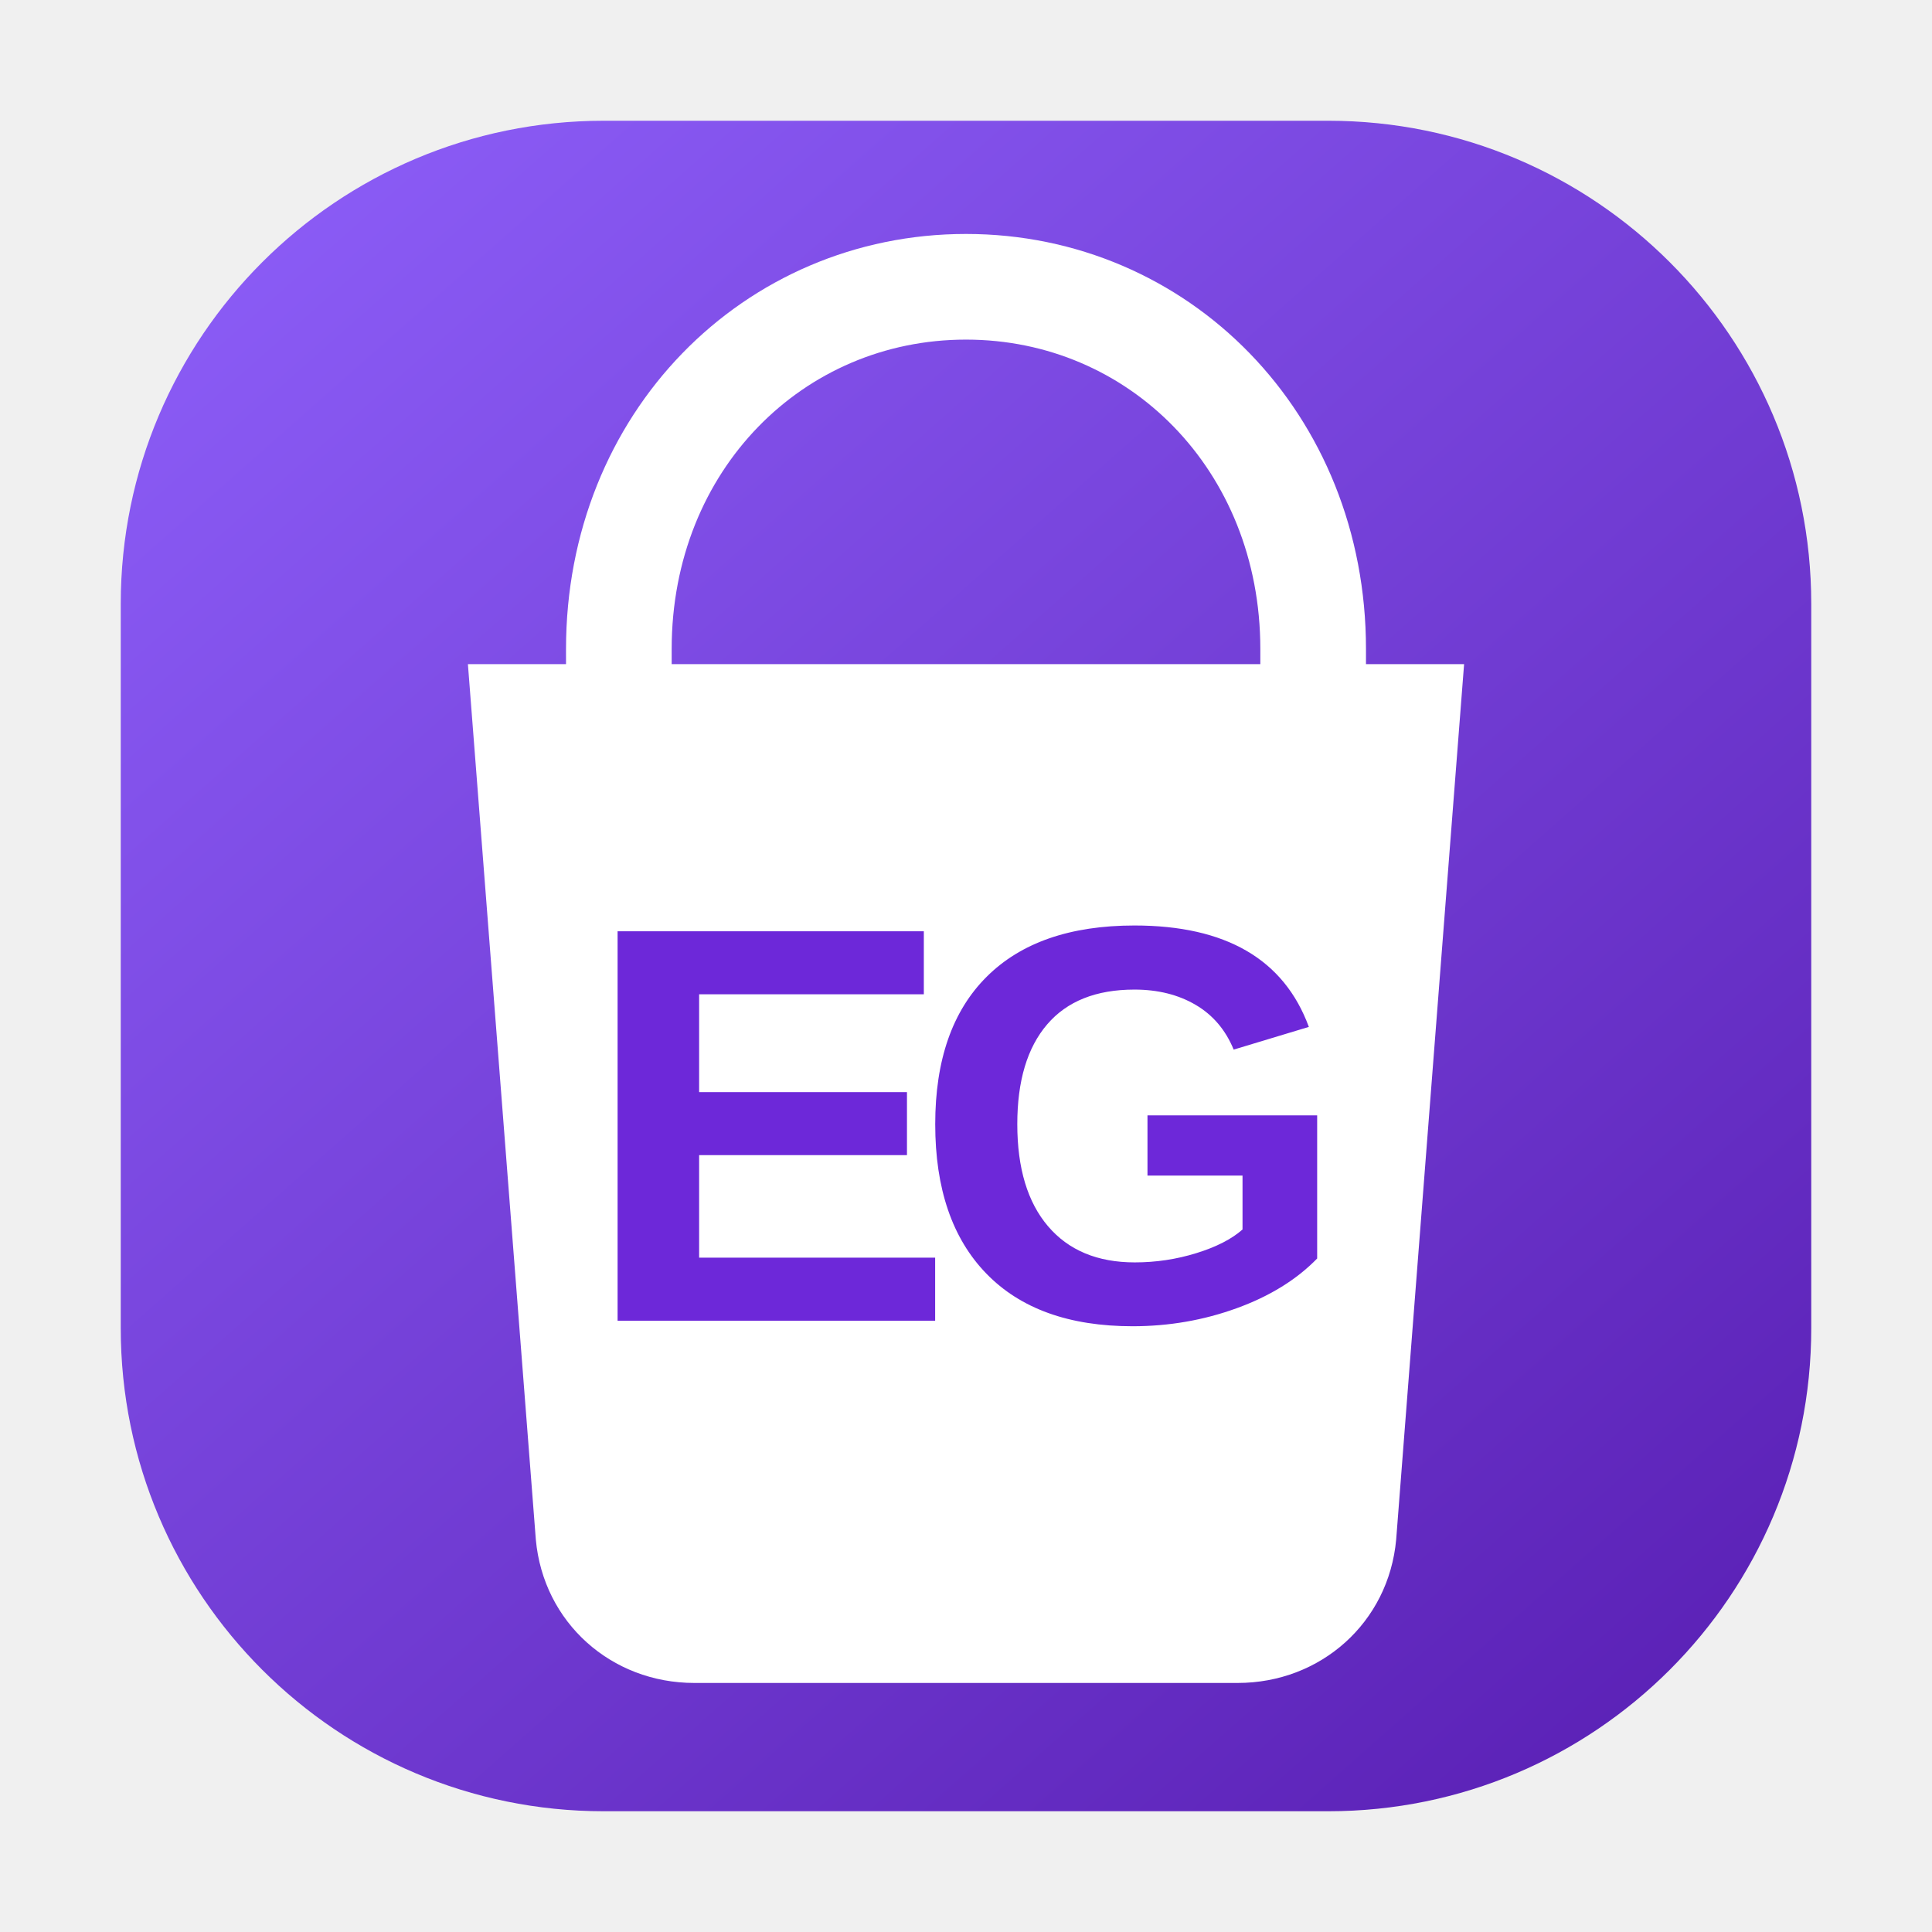
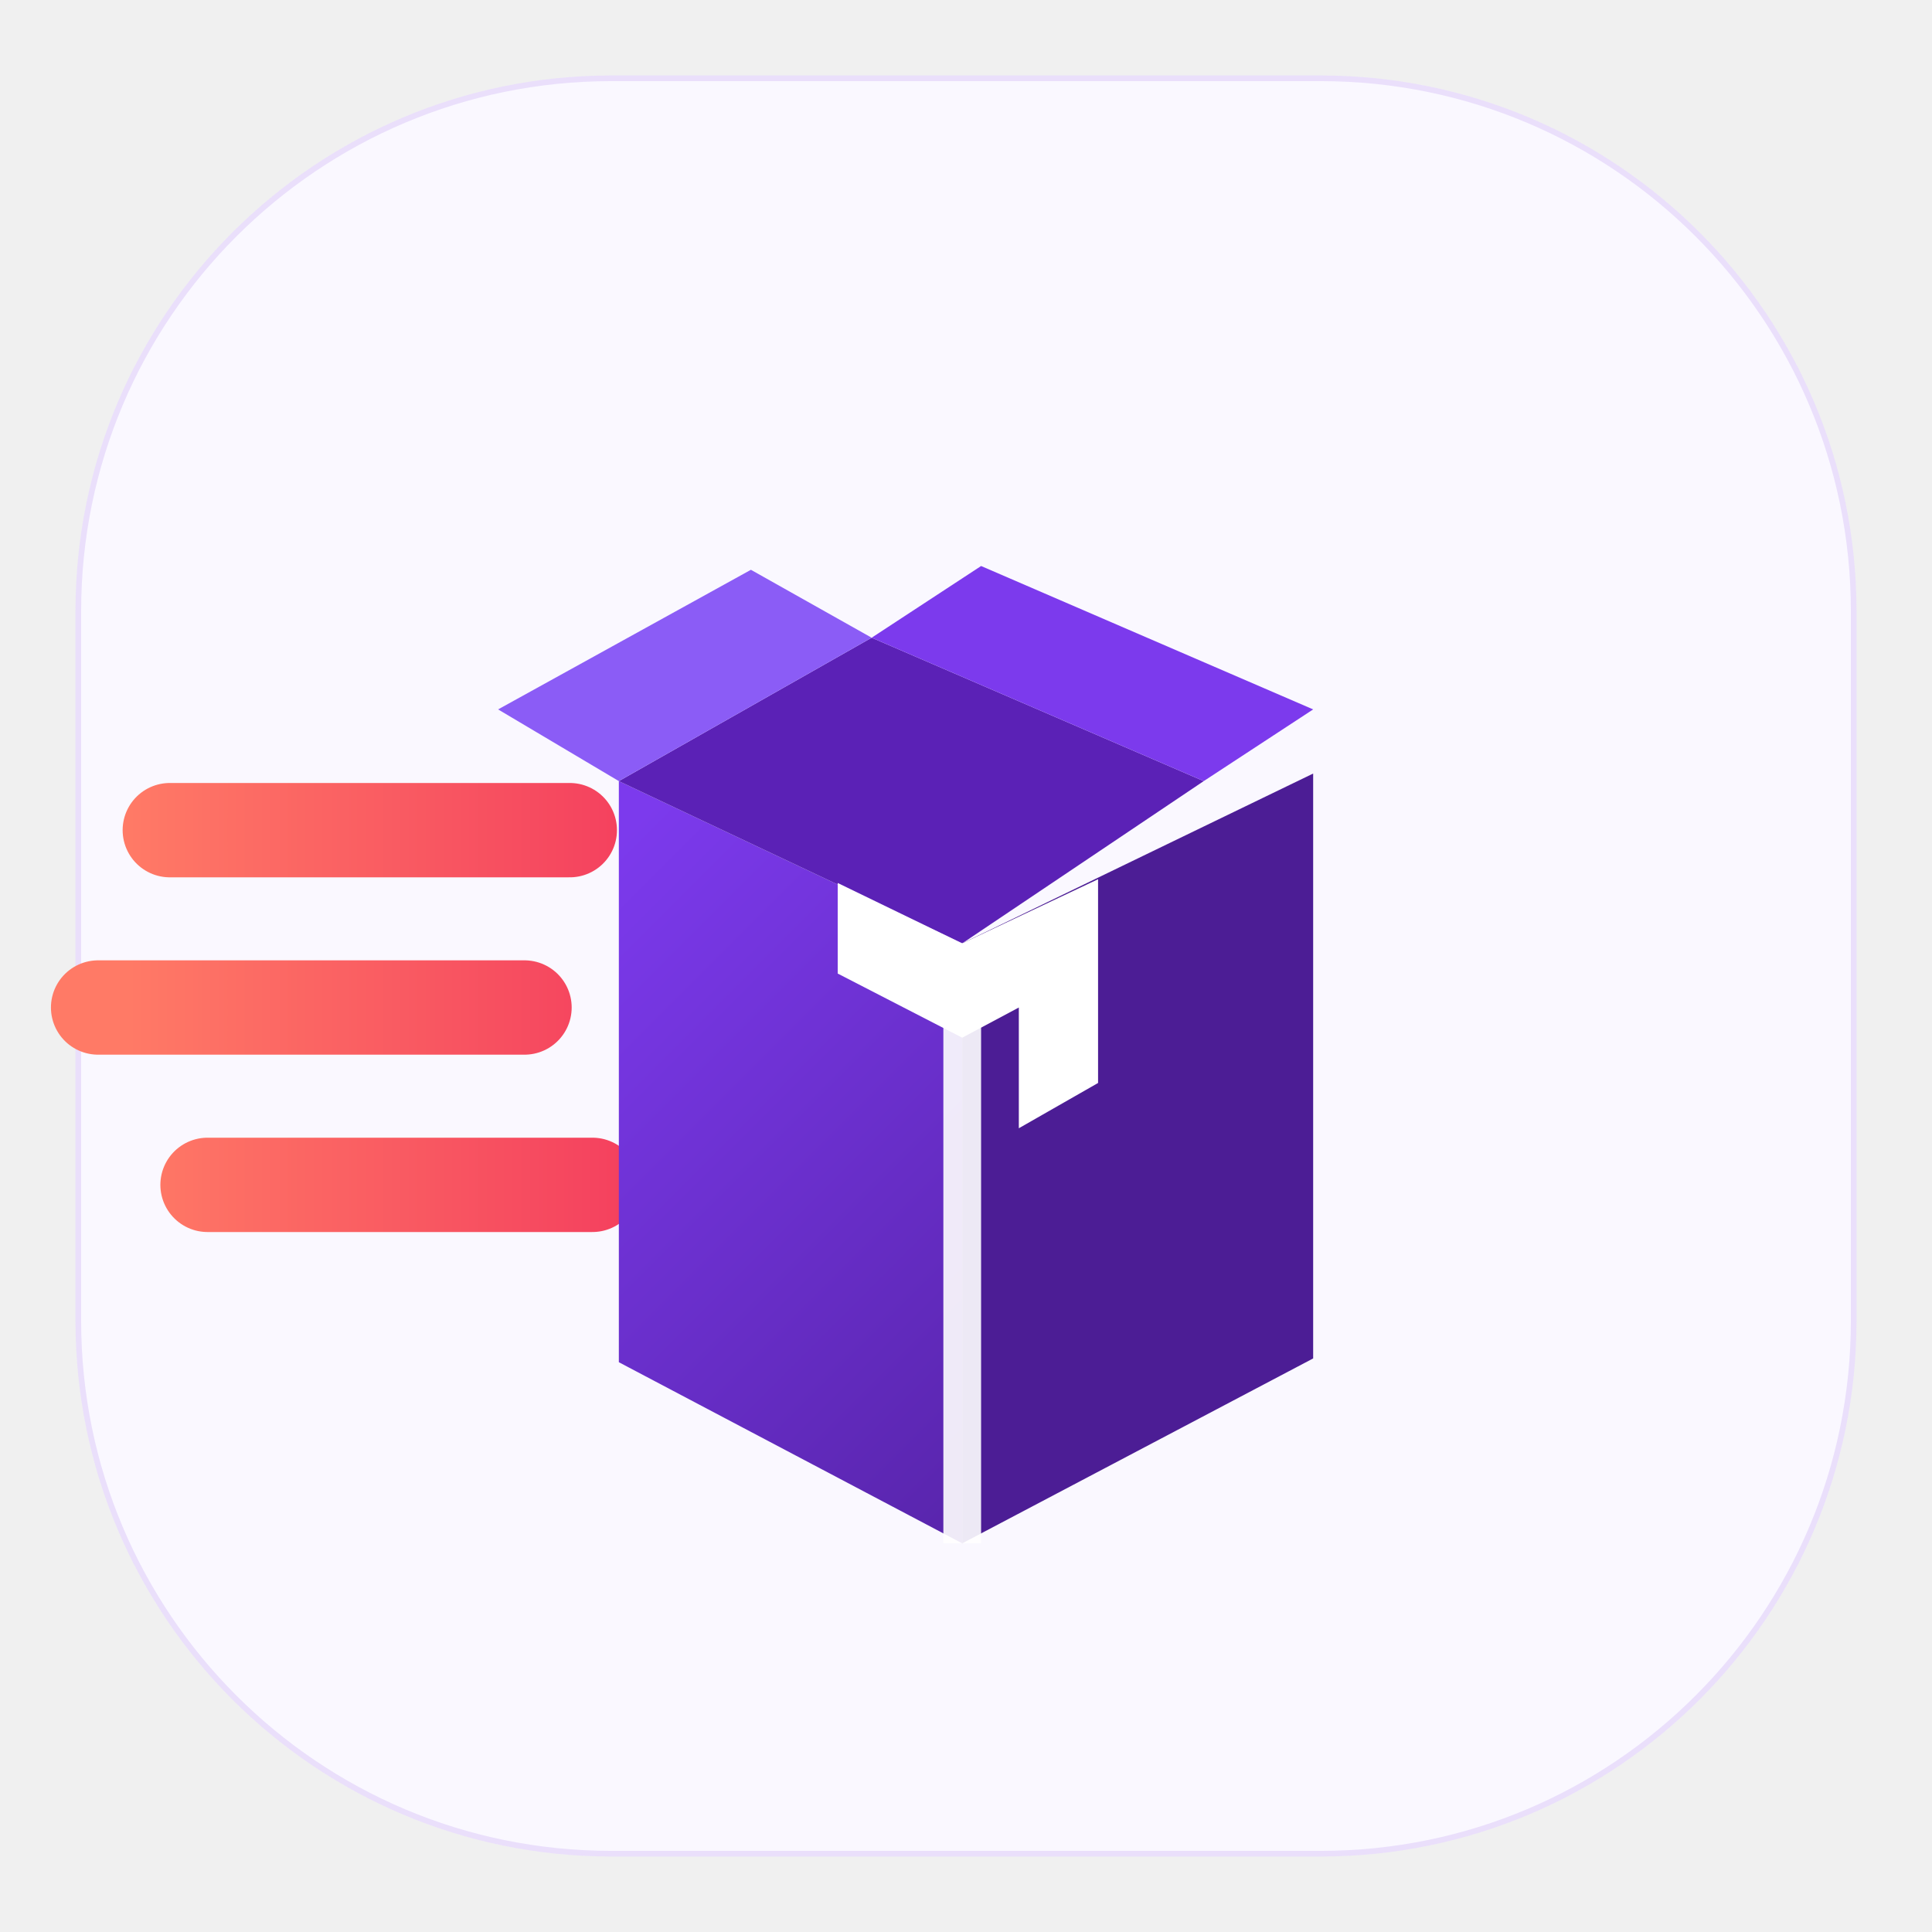
<svg xmlns="http://www.w3.org/2000/svg" width="512" height="512" viewBox="0 0 512 512" fill="none" role="img" aria-label="EG Shop">
  <defs>
-     <linearGradient id="brand" x1="72" y1="48" x2="440" y2="464" gradientUnits="userSpaceOnUse">
-       <stop stop-color="#8B5CF6" />
-       <stop offset="1" stop-color="#5B21B6" />
+     <linearGradient id="boxFront" x1="166" y1="220" x2="352" y2="406" gradientUnits="userSpaceOnUse">
+       <stop stop-color="#7C3AED" />
+       <stop offset="1" stop-color="#4C1D95" />
+     </linearGradient>
+     <linearGradient id="speed" x1="34" y1="257" x2="169" y2="257" gradientUnits="userSpaceOnUse">
+       <stop stop-color="#FF7A66" />
+       <stop offset="1" stop-color="#F43F5E" />
    </linearGradient>
  </defs>
-   <rect x="32" y="32" width="448" height="448" rx="128" fill="url(#brand)" />
-   <path d="M164 190v-18c0-55 41-96 92-96s92 41 92 96v18" stroke="white" stroke-width="28" stroke-linecap="round" />
-   <path d="M124 176h264l-18 232c-2 22-20 38-42 38H184c-22 0-40-16-42-38l-18-232Z" fill="white" />
-   <text x="256" y="350" text-anchor="middle" fill="#6D28D9" font-family="Arial, Helvetica, sans-serif" font-size="150" font-weight="800" letter-spacing="-12">EG</text>
+   <rect x="20" y="20" width="472" height="472" rx="142" fill="#FAF8FF" />
+   <rect x="20.75" y="20.75" width="470.5" height="470.5" rx="141.25" stroke="#6D28D9" stroke-opacity=".12" stroke-width="1.5" />
+   <path d="M45 220H151M26 267H139M55 314H157" stroke="url(#speed)" stroke-width="25" stroke-linecap="round" />
+   <path d="M164 207L255 250V409L164 361V207Z" fill="url(#boxFront)" />
+   <path d="M255 250L348 205V360L255 409V250Z" fill="#4C1D95" />
+   <path d="M164 207L231 169L319 207L255 250L164 207Z" fill="#5B21B6" />
+   <path d="M231 169L319 207L348 188L260 150L231 169Z" fill="#7C3AED" />
+   <path d="M164 207L231 169L199 151L132 188L164 207Z" fill="#8B5CF6" />
+   <path d="M255 250V409" stroke="white" stroke-opacity=".9" stroke-width="10" />
+   <path d="M222 234L255 250L291 233V287L270 299V267L255 275L222 258V234Z" fill="white" />
</svg>
